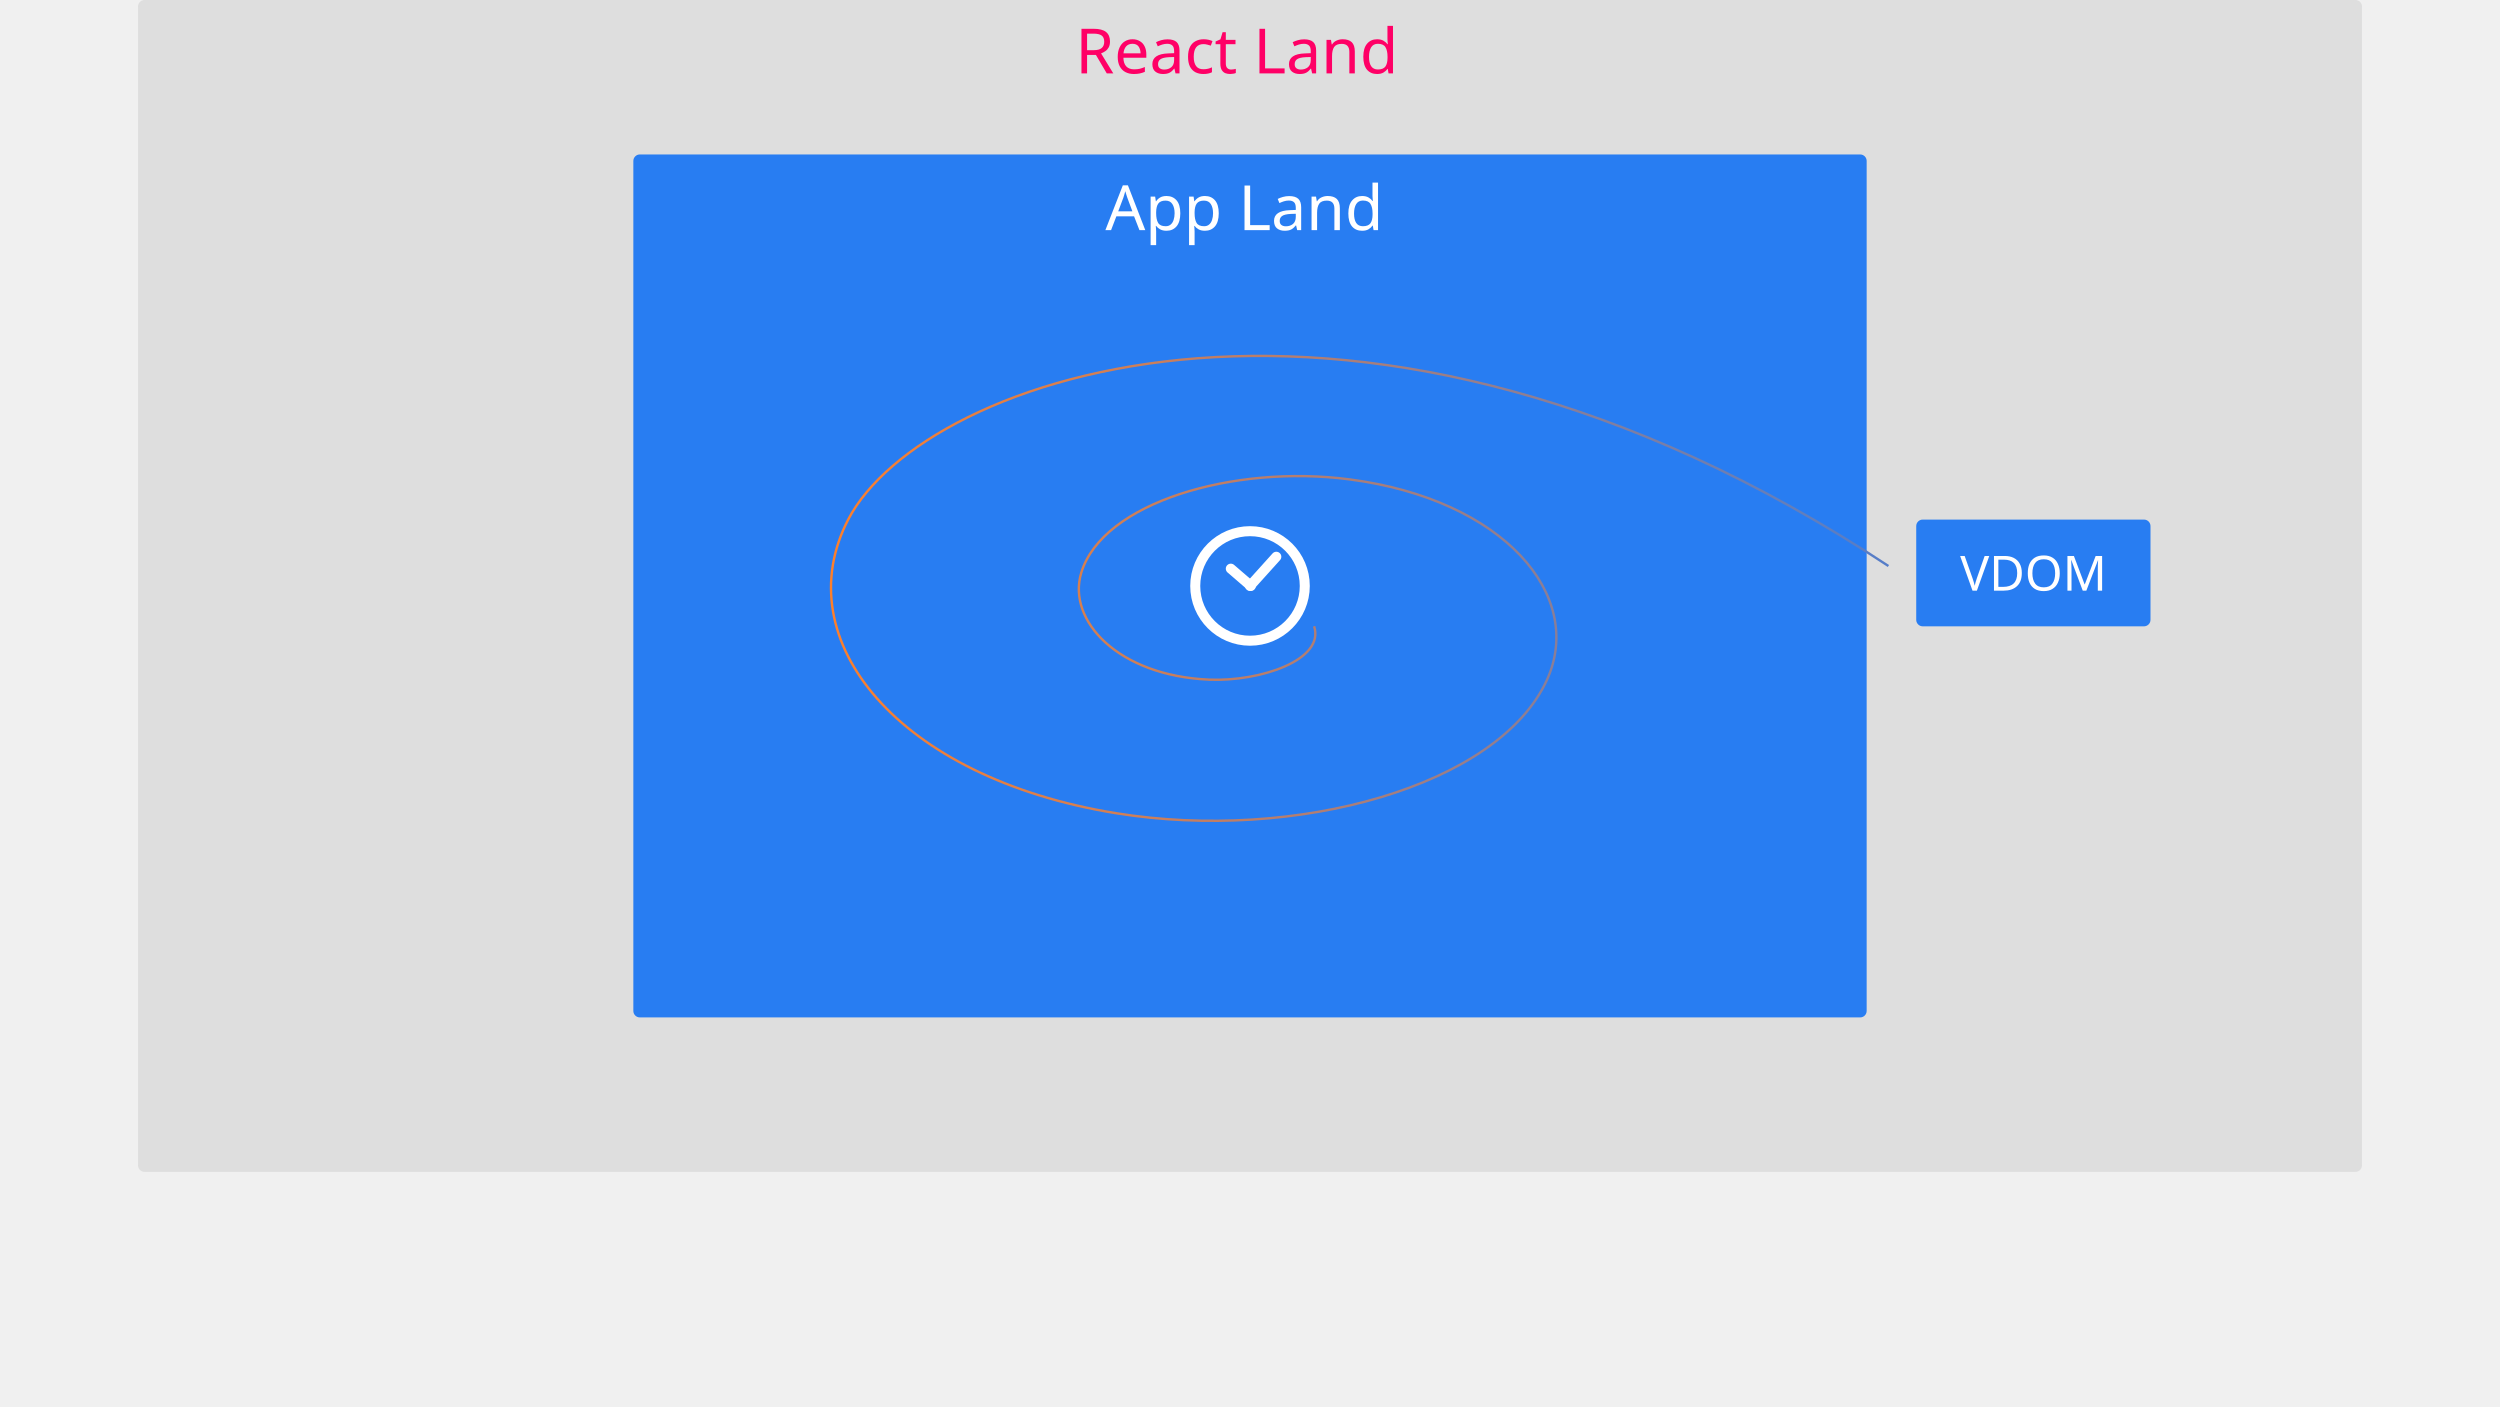
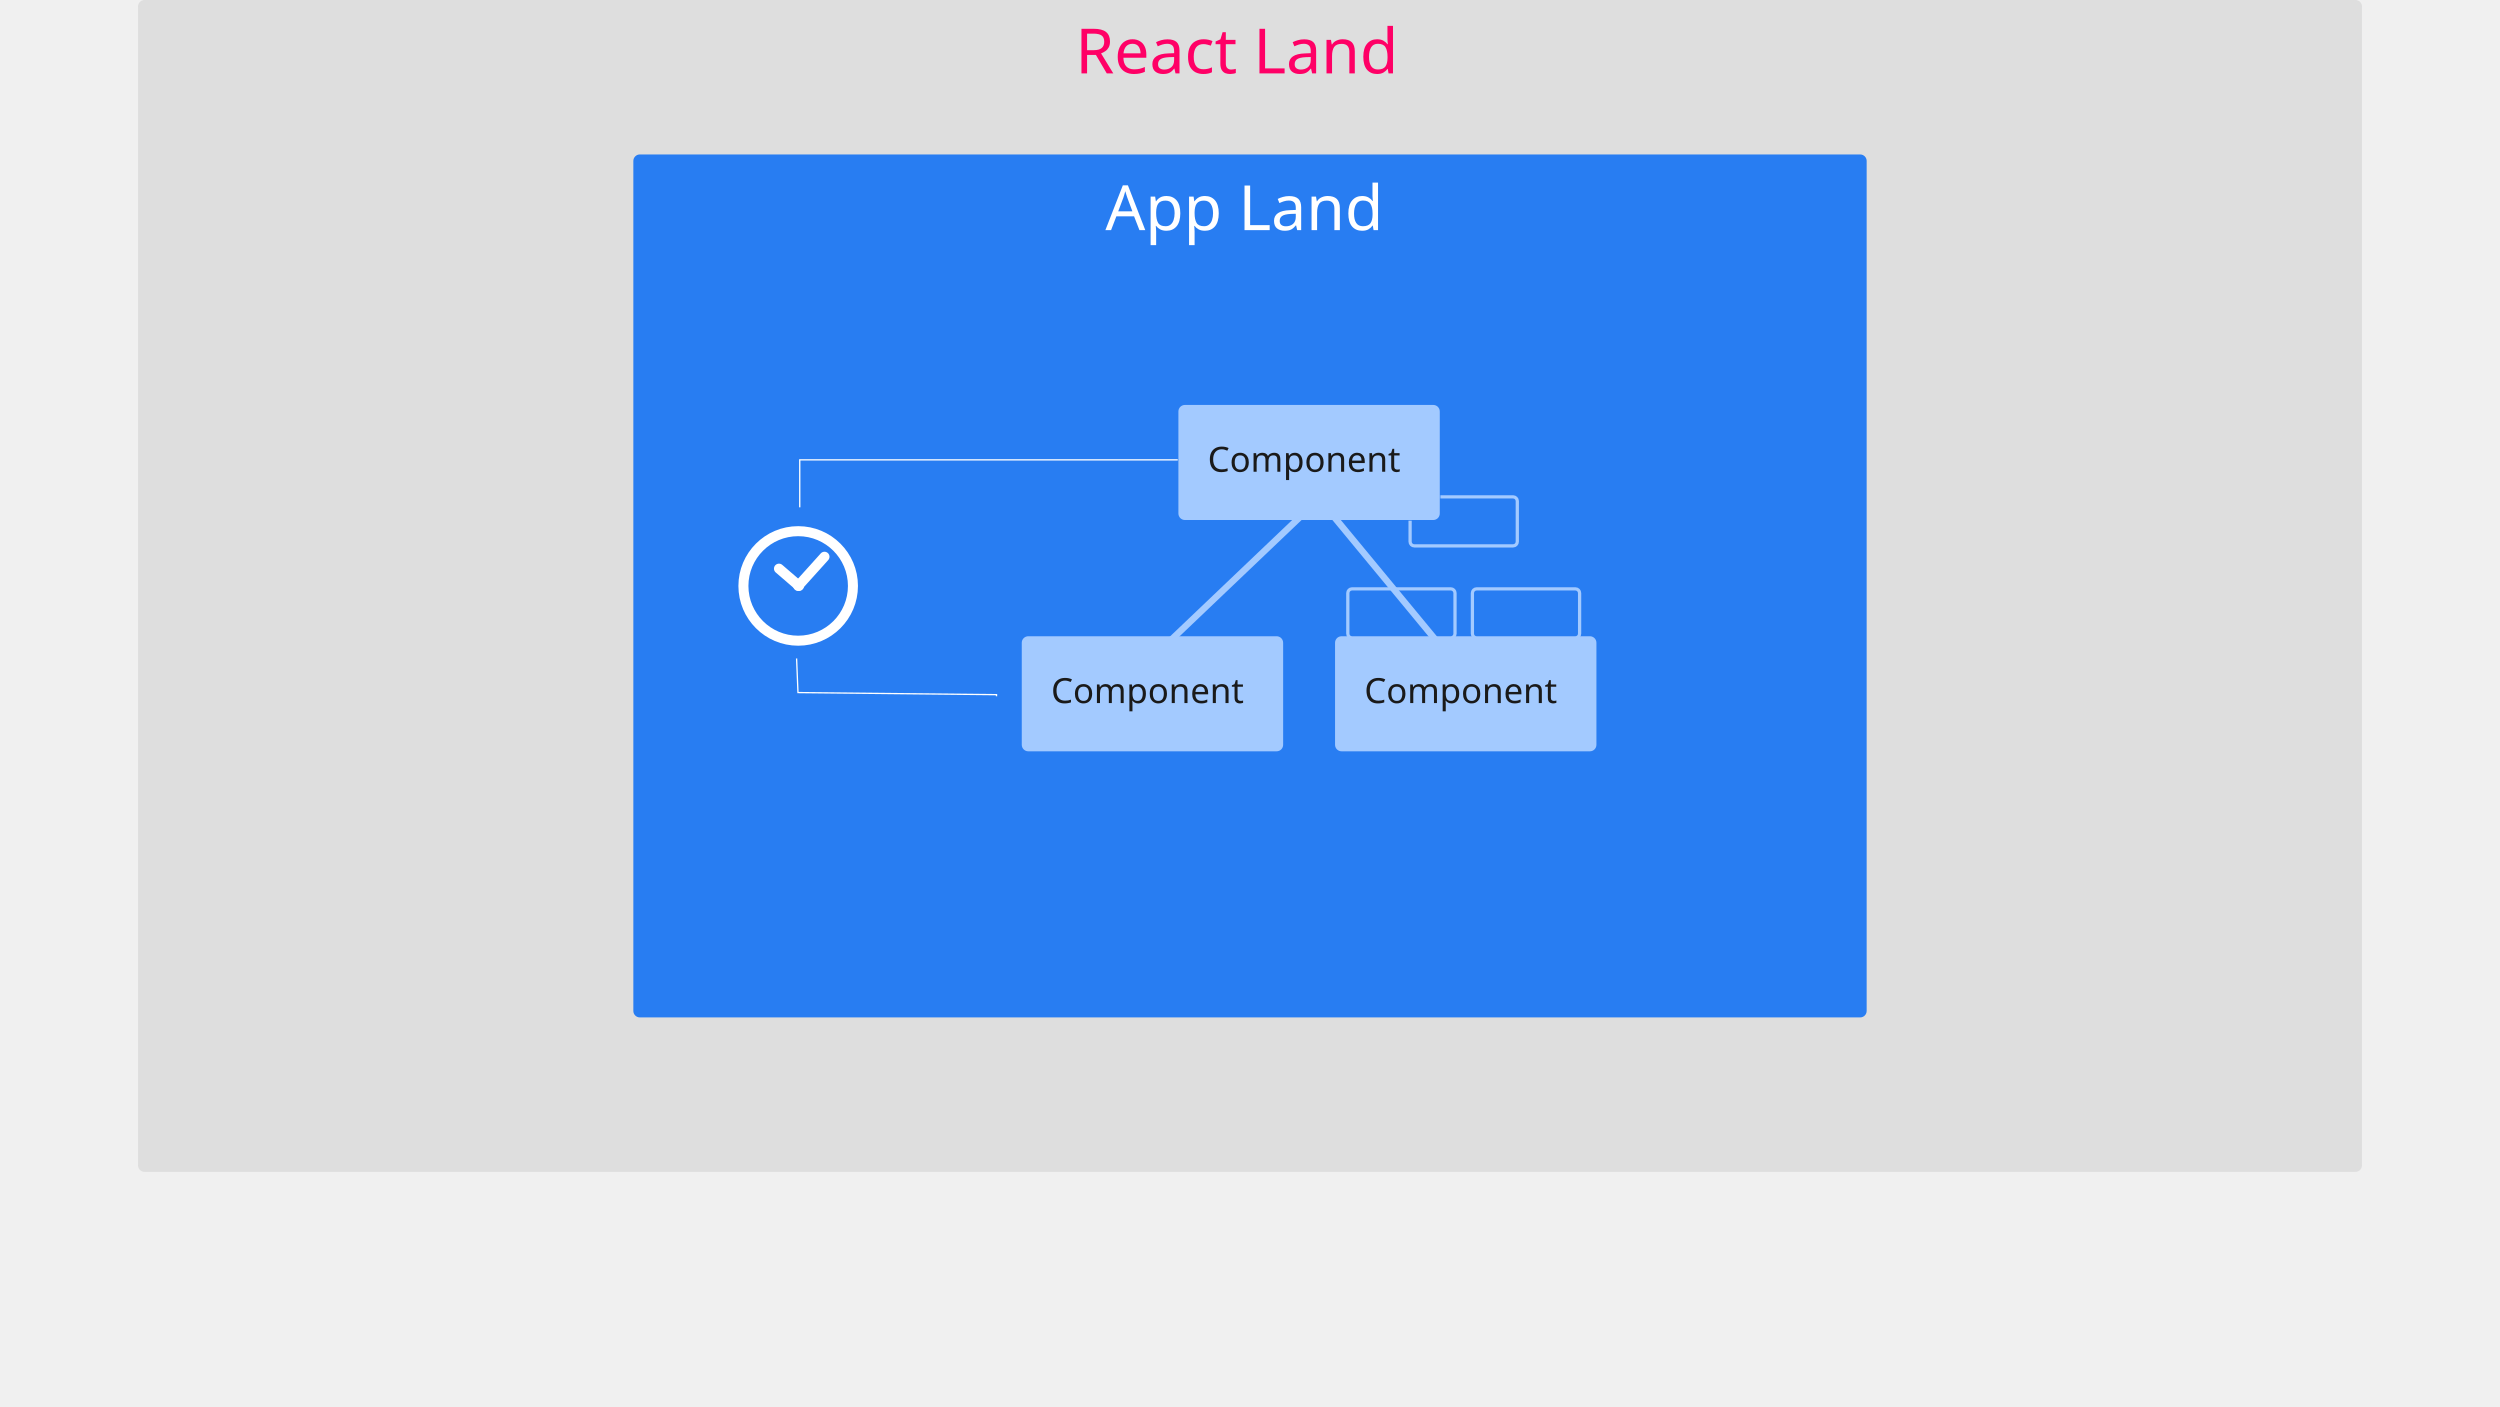
<svg xmlns="http://www.w3.org/2000/svg" xmlns:xlink="http://www.w3.org/1999/xlink" width="1920" height="1080" viewBox="0 0 508 285.75" id="svg8">
  <defs id="defs4516">
    <linearGradient id="linearGradient6329">
      <stop offset="0" id="stop6325" stop-color="#ff7f2a" />
      <stop offset="1" id="stop6327" stop-color="#287df2" />
    </linearGradient>
    <linearGradient xlink:href="#linearGradient6329" id="linearGradient6331" x1="168.621" y1="130.807" x2="440.147" y2="130.085" gradientUnits="userSpaceOnUse" />
  </defs>
  <style id="style4586">.appland{stroke-width:1;fill:#287df2;fill-opacity:1}.fwland{stroke-opacity:1;fill-opacity:1;stroke:none;fill:#dedede}.component{stroke-dasharray:7,7;stroke-dashoffset:0;stroke-width:1.5;stroke-linecap:butt;stroke:#001e47;fill:#a3caff}</style>
  <g transform="translate(0 -11.25)" id="layer1">
    <rect id="rect4660" width="451.908" height="238.125" x="28.046" y="11.25" ry="1.323" class="fwland" fill="#dedede" />
    <rect class="appland" ry="1.323" id="rect4666" width="250.61" height="175.357" x="128.695" y="42.634" fill="#287df2" />
    <text id="text4911" y="26.165" x="218.52" style="line-height:6.615px" font-weight="400" font-size="10.583" font-family="sans-serif" letter-spacing="0" word-spacing="0" fill="#f06" stroke-width=".265">
      <tspan y="26.165" x="218.52" id="tspan4909" font-size="12.7">React Land</tspan>
    </text>
    <text style="line-height:6.615px" x="224.613" y="58.019" id="text4915" font-weight="400" font-size="10.583" font-family="sans-serif" letter-spacing="0" word-spacing="0" stroke-width=".265">
      <tspan id="tspan4913" x="224.613" y="58.019" font-size="12.7" fill="#fff">App Land</tspan>
    </text>
-     <g transform="matrix(.513 0 0 .513 182.215 58.845)" id="g4505" stroke="#fff" stroke-width="3.969" stroke-linecap="round">
+     <g transform="matrix(.513 0 0 .513 90.404 58.843)" id="g4505" stroke="#fff" stroke-width="3.969" stroke-linecap="round">
      <circle r="21.694" cy="139.316" cx="139.935" id="circle4499" fill="none" paint-order="stroke fill markers" />
      <path class="time-min" d="M139.935 139.316l10.419-11.564" id="path4501" fill="none" />
      <path class="time-hour" d="M140.269 139.316l-7.941-6.844" id="path4503" fill="none" />
    </g>
-     <g id="g7085" class="output-vdom" transform="translate(59.267)">
-       <rect id="rect5870-6-5" width="47.604" height="21.693" x="330.11" y="116.828" ry="1.323" class="side-effect" fill="#287df2" stroke-width="1.323" stroke-linecap="square" stroke-linejoin="round" paint-order="stroke fill markers" />
-       <text id="text5864-6" y="131.27" x="339.031" style="line-height:6.615px" font-weight="400" font-size="10.583" letter-spacing="0" word-spacing="0" font-family="sans-serif" fill="#fff" stroke-width="1.323" stroke-linecap="square" paint-order="stroke fill markers">
-         <tspan style="line-height:1.72px" y="131.27" x="339.031" id="tspan5862-2" font-size="9.878" paint-order="stroke fill markers">VDOM</tspan>
+     <path d="M161.869 145.048l.281 6.932 40.346.426v.32" id="path6348" class="stream" fill="none" fill-rule="evenodd" stroke="#fff" stroke-width=".265" />
+     <path d="M162.509 114.338v-9.645h77.415" id="path6350" class="stream" fill="none" fill-rule="evenodd" stroke="#fff" stroke-width=".265" />
+     <g transform="translate(-8.637 -10.257)" id="g6320">
+       <rect ry="1.325" y="150.792" x="216.259" height="23.382" width="53.111" id="rect6314" fill="#a3caff" stroke="#287df2" stroke-width=".256" stroke-linecap="round" stroke-linejoin="round" paint-order="stroke fill markers" />
+       <text id="text6318" y="164.367" x="222.211" style="line-height:6.615px" font-weight="400" font-size="7.056" font-family="sans-serif" letter-spacing="0" word-spacing="0" stroke-width=".265">
+         <tspan y="164.367" x="222.211" id="tspan6316" fill="#1a1a1a">Component</tspan>
      </text>
    </g>
-     <path d="M267.029 138.509c2.24 6.85-10.986 11.28-21.321 10.844-18.487-.78-28.949-12.004-25.994-21.73 4.336-14.276 30.986-22.033 54.47-18.968 31.302 4.084 47.97 23.553 40.16 40.74-9.83 21.63-51.175 33.007-87.62 27.09-44.141-7.164-67.171-35.142-54.325-59.75 15.138-28.997 103.872-61.356 211.33 9.526" id="path6322" class="stream" fill="none" fill-rule="evenodd" stroke="url(#linearGradient6331)" stroke-width=".487" />
+     <g id="g6328" transform="translate(55.023 -10.257)">
+       <rect id="rect6322" width="53.111" height="23.382" x="216.259" y="150.792" ry="1.325" fill="#a3caff" stroke="#287df2" stroke-width=".256" stroke-linecap="round" stroke-linejoin="round" paint-order="stroke fill markers" />
+       <text style="line-height:6.615px" x="222.211" y="164.367" id="text6326" font-weight="400" font-size="7.056" font-family="sans-serif" letter-spacing="0" word-spacing="0" stroke-width=".265">
+         <tspan id="tspan6324" x="222.211" y="164.367" fill="#1a1a1a">Component</tspan>
+       </text>
+     </g>
+     <g id="g6445" class="hidden output" transform="translate(-57.68)" stroke="#a3caff" stroke-width="1.323" fill="#287df2">
+       <g id="g6384" transform="matrix(.3977 0 0 .3977 245.88 71.267)" stroke-width="3.326">
+         <rect id="rect6378" width="53.111" height="23.382" x="216.259" y="150.792" ry="1.325" stroke-linecap="round" stroke-linejoin="round" paint-order="stroke fill markers" />
+       </g>
+       <g transform="matrix(.3977 0 0 .3977 271.196 71.267)" id="g6392" stroke-width="3.326">
+         <rect ry="1.325" y="150.792" x="216.259" height="23.382" width="53.111" id="rect6386" stroke-linecap="round" stroke-linejoin="round" paint-order="stroke fill markers" />
+       </g>
+       <rect ry=".527" y="112.544" x="344.542" height="9.299" width="21.122" id="rect6394" stroke-linecap="round" stroke-linejoin="round" paint-order="stroke fill markers" />
+     </g>
+     <g id="g6304" transform="translate(23.193 -57.258)">
+       <rect id="rect6298" width="53.111" height="23.382" x="216.259" y="150.792" ry="1.325" fill="#a3caff" stroke="#287df2" stroke-width=".256" stroke-linecap="round" stroke-linejoin="round" paint-order="stroke fill markers" />
+       <text style="line-height:6.615px" x="222.211" y="164.367" id="text6302" font-weight="400" font-size="7.056" font-family="sans-serif" letter-spacing="0" word-spacing="0" stroke-width=".265">
+         <tspan id="tspan6300" x="222.211" y="164.367" fill="#1a1a1a">Component</tspan>
+       </text>
+     </g>
+     <path d="M264.557 115.937l-27.192 25.912" id="path6431" fill="none" fill-rule="evenodd" stroke="#a3caff" stroke-width="1.323" />
+     <path d="M269.995 114.977l24.312 29.431" id="path6433" fill="none" fill-rule="evenodd" stroke="#a3caff" stroke-width="1.323" />
  </g>
  <style id="style4585" />
</svg>
